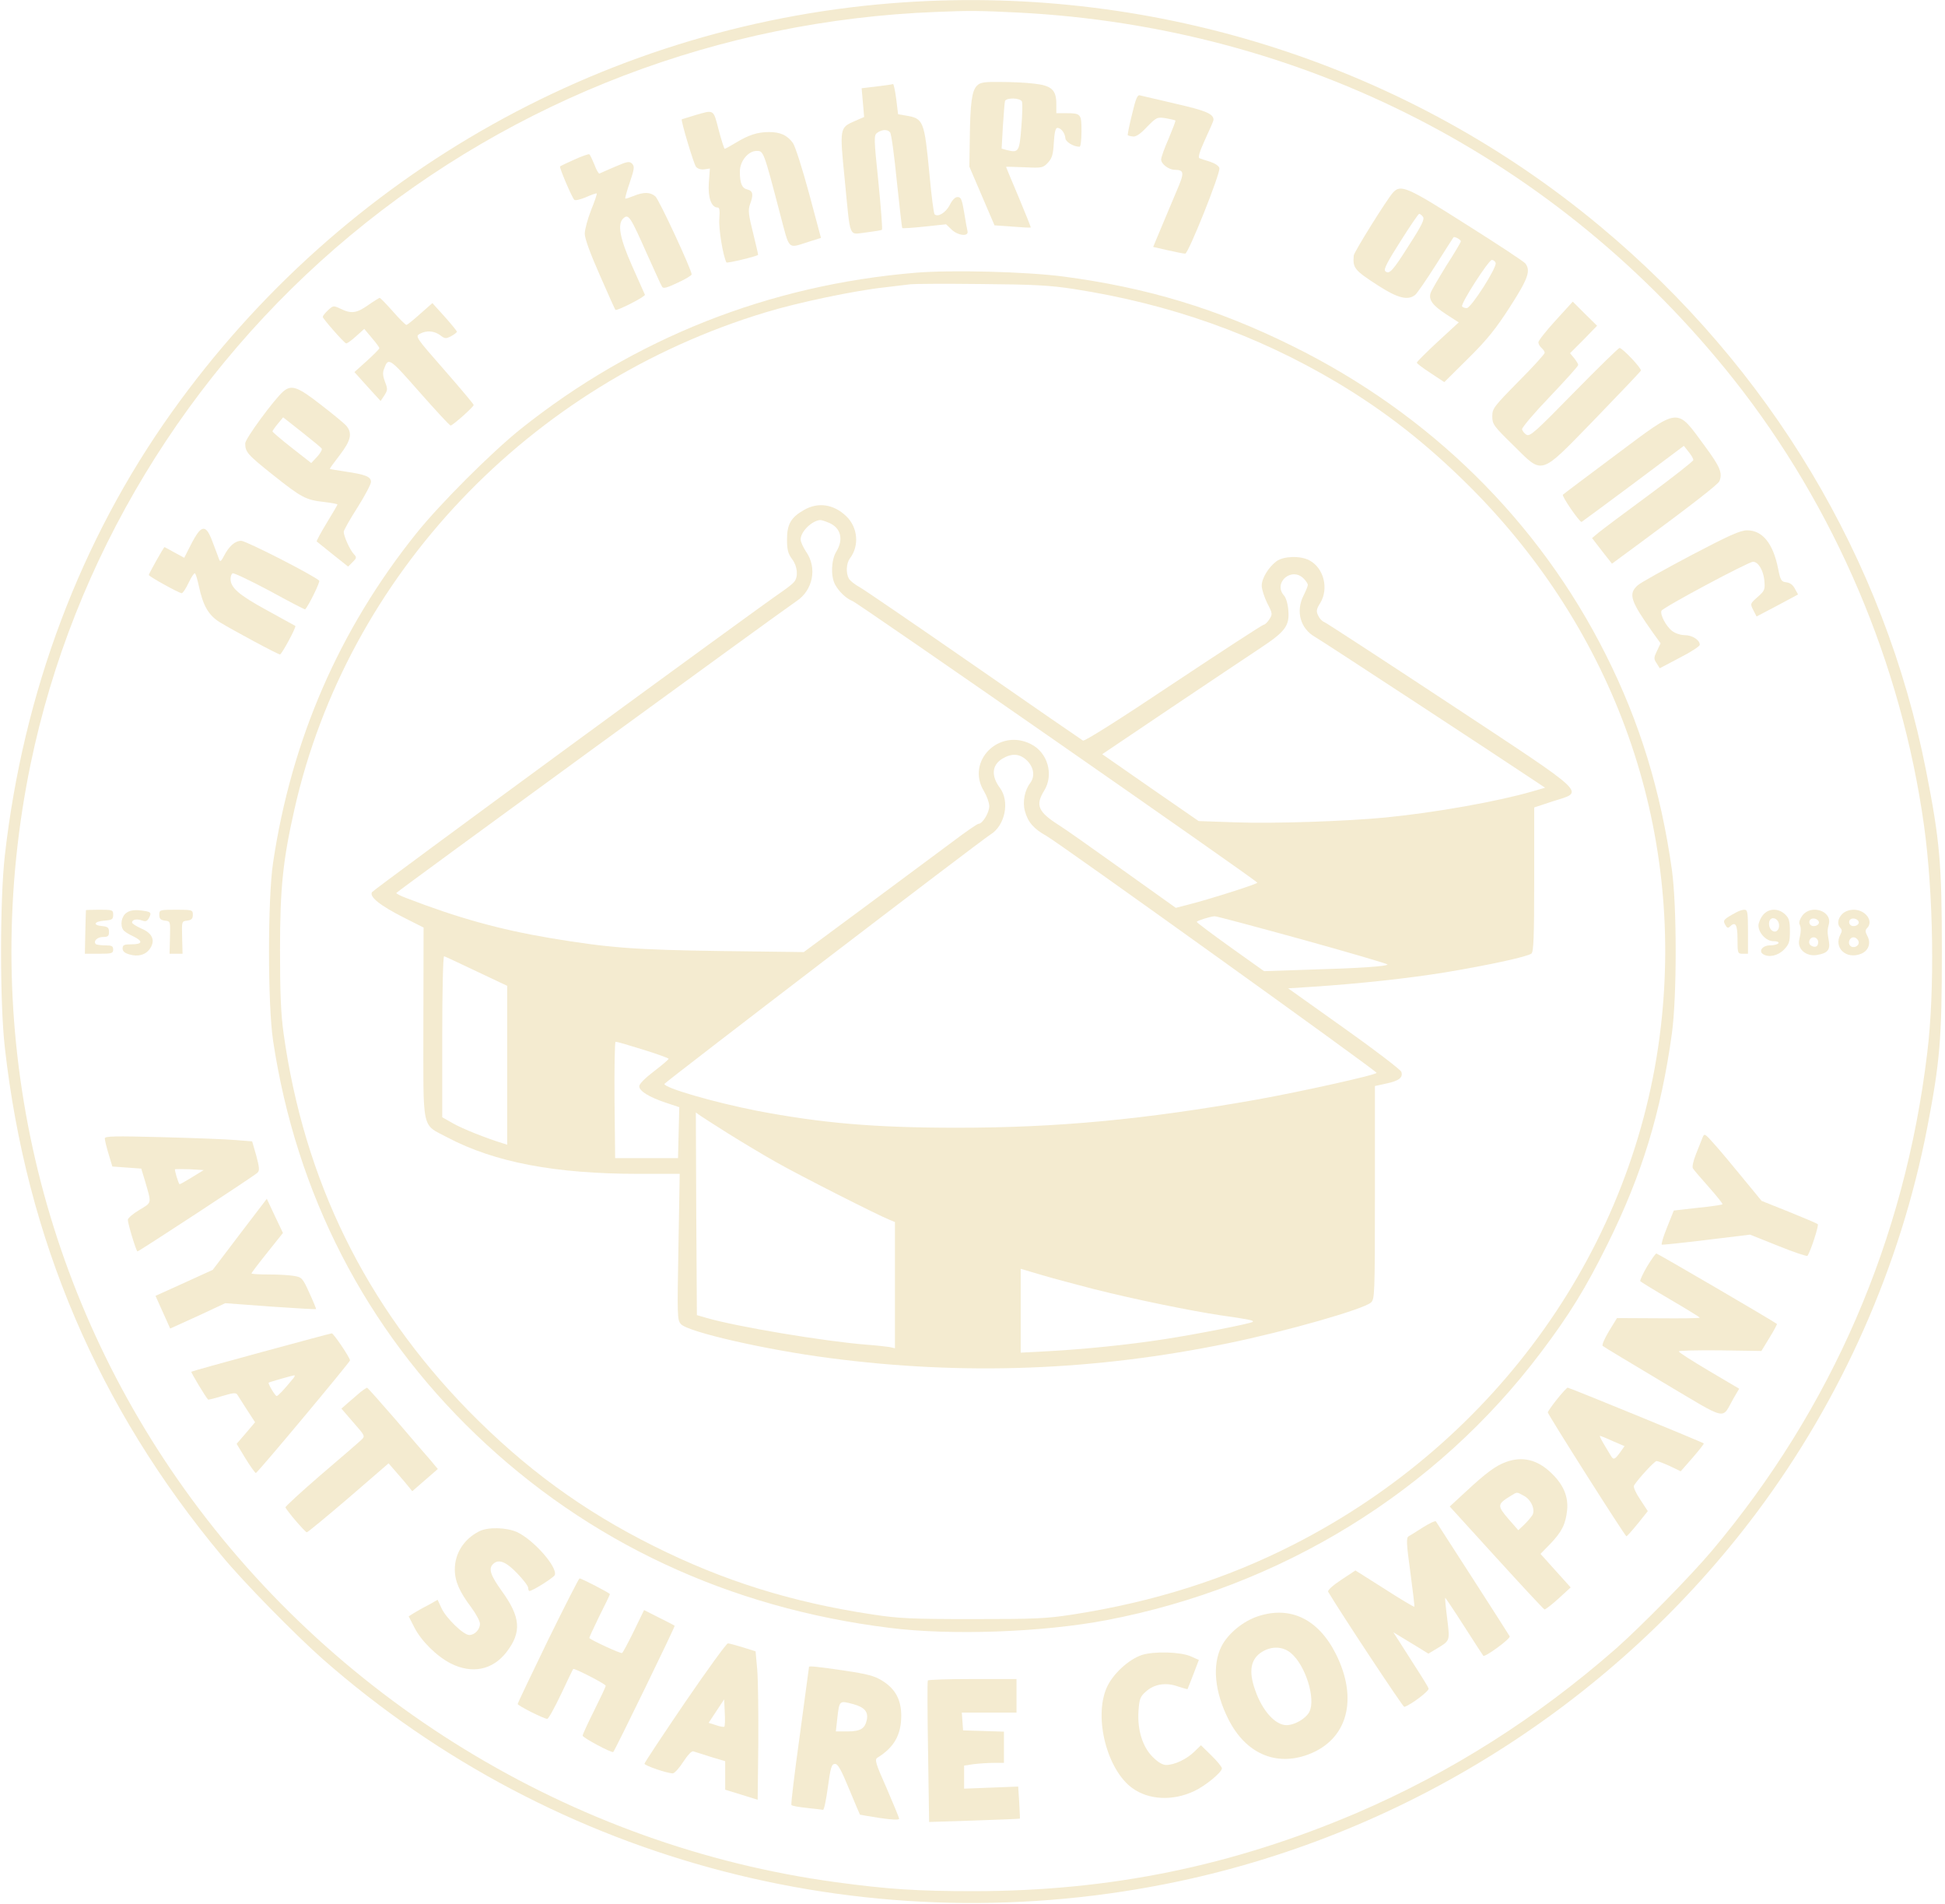
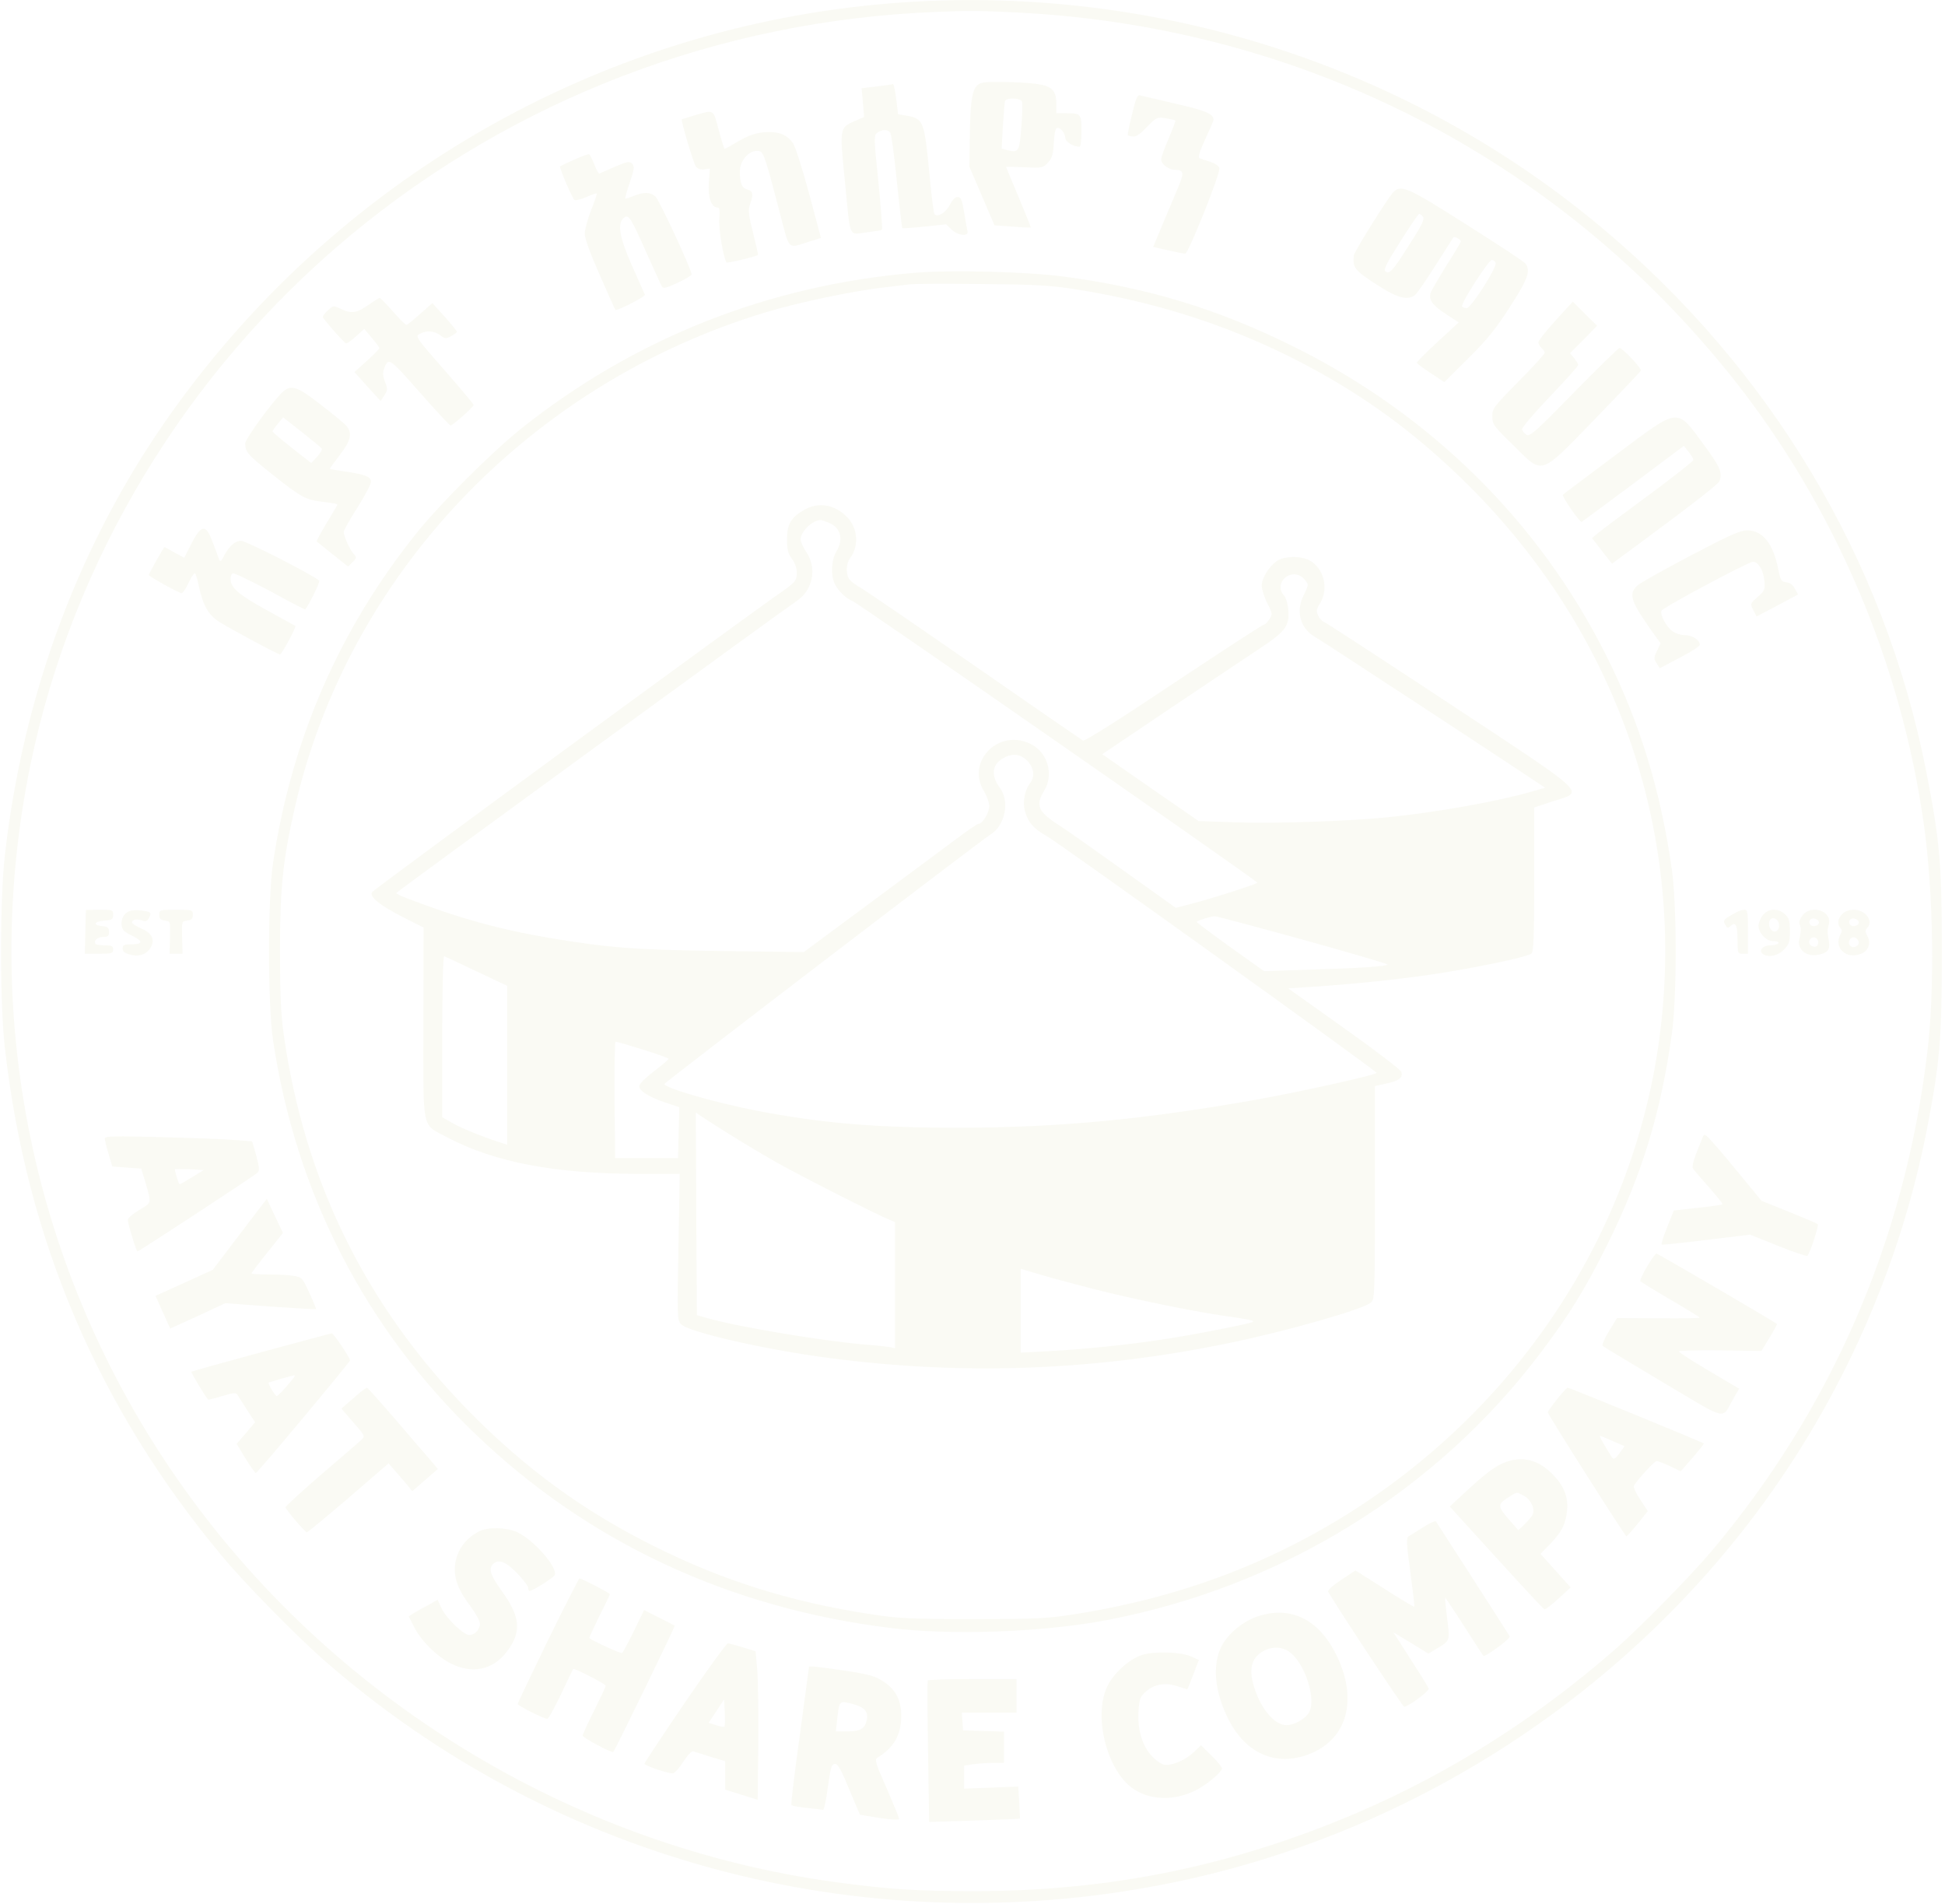
<svg xmlns="http://www.w3.org/2000/svg" version="1.0" width="928pt" height="908pt" viewBox="0 0 928 908" preserveAspectRatio="xMidYMid meet">
-   <g transform="translate(0,908) scale(0.1,-0.1)" fill="#f4ebd0" stroke="none">
+   <g transform="translate(0,908) scale(0.1,-0.1)" fill="#fafaf4" stroke="none">
    <path d="M4315 9069 c-1397 -93 -2678 -809 -3495 -1955 -436 -611 -709 -1337 -797 -2116 -24 -213 -24 -703 0 -915 103 -915 446 -1719 1036 -2426 101 -123 351 -377 481 -492 1113 -978 2628 -1370 4089 -1059 1097 234 2084 865 2753 1759 405 542 685 1174 813 1834 61 316 70 424 70 841 0 423 -10 531 -75 862 -199 1012 -745 1923 -1555 2598 -917 765 -2112 1150 -3320 1069z m545 -49 c1357 -70 2576 -696 3412 -1750 482 -609 800 -1355 908 -2129 45 -324 52 -786 15 -1086 -107 -889 -455 -1693 -1027 -2373 -103 -122 -334 -357 -458 -467 -379 -332 -790 -592 -1237 -784 -593 -253 -1177 -373 -1828 -373 -270 0 -408 9 -658 43 -1259 171 -2414 878 -3140 1922 -694 997 -946 2225 -701 3412 202 976 745 1873 1527 2523 784 651 1763 1025 2792 1065 163 7 210 6 395 -3z" />
    <path d="M4661 8671 c-24 -24 -32 -83 -34 -256 l-2 -130 60 -140 60 -140 85 -6 c47 -4 86 -6 88 -4 1 1 -25 66 -58 145 -33 78 -60 143 -60 144 0 1 39 0 88 -2 84 -4 88 -3 112 22 20 22 25 40 28 96 3 48 8 70 17 70 17 0 36 -24 38 -49 1 -18 39 -41 68 -41 5 0 9 33 9 74 0 83 -2 86 -76 86 l-44 0 0 44 c0 67 -23 88 -106 97 -38 5 -111 8 -161 8 -79 1 -96 -2 -112 -18z m215 -76 c3 -8 2 -63 -3 -122 -9 -117 -13 -123 -69 -109 l-25 7 6 107 c4 59 8 113 10 120 6 17 74 16 81 -3z" />
    <path d="M4225 8673 c-16 -2 -49 -6 -72 -9 l-42 -5 6 -68 6 -69 -46 -20 c-71 -31 -71 -34 -47 -275 29 -295 17 -265 102 -256 38 5 73 10 76 13 3 3 -5 106 -17 228 -22 212 -22 223 -5 235 23 16 49 17 61 1 6 -7 20 -112 32 -233 13 -121 24 -222 26 -223 2 -2 50 1 106 7 l103 11 26 -25 c31 -30 84 -35 76 -7 -2 9 -10 50 -16 90 -10 60 -15 72 -31 72 -12 0 -26 -14 -38 -39 -19 -36 -57 -59 -72 -43 -4 4 -15 88 -24 187 -25 261 -28 270 -115 284 l-35 6 -9 73 c-5 39 -12 71 -15 71 -3 -1 -19 -4 -36 -6z" />
    <path d="M5401 8534 c-13 -52 -22 -97 -20 -99 2 -2 13 -5 24 -6 14 -3 36 12 67 45 46 47 49 48 90 42 23 -4 44 -9 46 -11 2 -2 -13 -40 -32 -86 -20 -45 -36 -90 -36 -100 0 -21 36 -49 65 -49 46 -1 47 -13 9 -101 -19 -46 -53 -125 -74 -176 l-38 -91 70 -16 c39 -9 76 -16 83 -16 15 0 168 382 163 408 -2 10 -20 22 -43 30 -22 7 -45 14 -52 17 -8 3 0 31 27 90 22 47 40 89 40 93 0 29 -36 44 -180 77 -85 20 -162 38 -171 40 -12 4 -20 -15 -38 -91z" />
    <path d="M3315 8530 c-33 -10 -61 -19 -62 -19 -6 -3 57 -214 68 -227 8 -9 23 -14 39 -12 l27 4 -5 -68 c-5 -70 12 -118 42 -118 9 0 11 -14 8 -55 -4 -45 18 -178 34 -207 3 -5 141 28 151 36 1 1 -10 48 -24 105 -22 87 -24 109 -15 135 18 48 15 65 -12 72 -26 6 -36 29 -36 86 0 49 40 98 80 98 33 0 33 1 111 -297 49 -184 33 -169 145 -134 l51 16 -57 213 c-32 118 -66 225 -77 240 -27 37 -60 52 -114 52 -55 0 -98 -14 -160 -52 -25 -15 -49 -28 -51 -28 -3 0 -16 41 -29 90 -26 101 -21 97 -114 70z" />
    <path d="M2741 8319 c-36 -16 -67 -31 -69 -33 -4 -5 56 -147 68 -159 4 -5 29 1 55 12 27 12 50 20 52 18 2 -3 -10 -38 -27 -80 -16 -41 -30 -92 -30 -112 0 -23 26 -94 72 -198 39 -89 72 -163 74 -165 5 -8 144 63 141 72 -3 6 -30 68 -61 137 -60 135 -72 203 -40 229 23 20 33 4 108 -165 37 -82 70 -156 75 -163 6 -10 23 -5 74 19 37 17 67 35 67 40 0 22 -155 356 -173 372 -24 21 -56 22 -104 2 -20 -8 -38 -14 -40 -12 -1 2 8 37 22 77 22 65 23 76 11 89 -13 13 -23 11 -83 -15 -37 -16 -70 -30 -73 -32 -4 -1 -15 18 -24 43 -10 24 -21 47 -24 49 -4 2 -36 -9 -71 -25z" />
    <path d="M6646 8161 c-29 -32 -186 -284 -187 -300 -5 -60 3 -70 116 -143 93 -60 142 -73 177 -45 8 6 53 71 98 142 45 72 84 131 85 133 5 5 35 -11 35 -19 0 -5 -31 -57 -69 -116 -37 -60 -71 -118 -75 -130 -11 -33 9 -60 75 -103 l59 -38 -100 -92 c-55 -51 -100 -96 -100 -100 0 -4 30 -27 66 -50 l65 -43 115 114 c91 90 132 142 199 246 86 134 99 171 73 206 -7 9 -134 93 -282 186 -283 180 -313 193 -350 152z m143 -115 c9 -11 -4 -39 -64 -132 -80 -127 -97 -146 -116 -127 -8 8 11 45 73 142 45 72 86 131 89 131 4 0 12 -6 18 -14z m347 -220 c8 -20 -117 -216 -138 -216 -9 0 -19 4 -22 8 -8 13 126 221 142 222 7 0 15 -6 18 -14z" />
    <path d="M4370 7779 c-701 -58 -1342 -312 -1885 -745 -141 -113 -386 -358 -499 -499 -367 -458 -595 -982 -683 -1570 -26 -172 -26 -678 0 -850 110 -730 441 -1374 968 -1879 535 -513 1207 -827 1974 -922 293 -37 730 -21 1035 37 833 159 1572 614 2071 1276 137 181 215 308 319 518 165 333 255 629 307 1005 24 176 24 606 0 780 -53 376 -153 704 -315 1026 -320 638 -840 1150 -1497 1474 -360 178 -692 278 -1093 331 -178 23 -532 32 -702 18z m755 -78 c457 -71 869 -217 1253 -445 231 -138 428 -292 633 -496 694 -693 1024 -1624 913 -2580 -121 -1045 -780 -1973 -1751 -2468 -321 -164 -668 -274 -1053 -334 -129 -20 -181 -22 -480 -22 -293 0 -353 3 -477 22 -385 58 -711 160 -1043 326 -339 169 -615 371 -886 647 -490 502 -783 1098 -881 1799 -13 95 -17 191 -17 400 0 294 14 427 69 670 252 1115 1119 2029 2248 2370 150 46 426 104 567 119 52 6 109 13 125 15 17 2 167 3 335 1 252 -2 329 -6 445 -24z" />
    <path d="M3836 6647 c-62 -35 -81 -68 -81 -140 0 -50 5 -68 24 -94 26 -34 31 -84 10 -109 -6 -8 -30 -27 -53 -43 -145 -99 -1953 -1424 -1961 -1437 -14 -22 38 -64 153 -122 l93 -47 -1 -456 c0 -528 -11 -478 116 -546 225 -118 512 -173 912 -173 l195 0 -6 -348 c-6 -332 -6 -349 12 -369 35 -38 408 -123 711 -162 640 -84 1265 -60 1900 71 278 57 645 162 681 194 18 16 19 36 19 525 l0 508 55 12 c61 13 80 29 71 56 -4 10 -126 104 -273 208 l-267 190 109 7 c231 15 467 41 639 69 211 35 394 75 413 90 10 9 13 79 13 354 l0 343 88 29 c153 49 185 19 -489 464 -320 211 -590 387 -600 391 -11 4 -24 18 -30 32 -10 20 -8 31 10 59 42 69 17 168 -52 204 -44 23 -122 20 -156 -4 -39 -29 -71 -82 -71 -117 0 -17 12 -54 26 -83 26 -50 26 -53 10 -78 -9 -14 -21 -25 -26 -25 -6 0 -199 -126 -431 -280 -254 -170 -425 -278 -432 -273 -7 4 -239 164 -517 357 -277 192 -524 361 -547 374 -24 13 -48 32 -53 42 -15 27 -12 73 5 96 46 60 38 148 -17 201 -60 58 -135 69 -202 30z m119 -61 c57 -24 71 -79 35 -138 -24 -39 -27 -116 -6 -156 18 -34 54 -68 83 -79 26 -9 1932 -1335 1932 -1344 1 -6 -228 -79 -327 -104 l-62 -16 -258 184 c-141 101 -277 197 -302 212 -97 62 -111 94 -68 163 47 76 17 182 -63 222 -152 78 -312 -82 -224 -225 13 -22 25 -54 25 -71 0 -31 -32 -84 -51 -84 -6 0 -61 -38 -122 -84 -62 -46 -247 -183 -412 -306 l-300 -222 -395 5 c-415 6 -534 15 -816 62 -242 41 -440 96 -686 191 -27 10 -48 21 -47 24 0 5 1844 1349 1909 1392 79 52 100 159 46 236 -14 21 -26 47 -26 59 0 36 53 89 93 92 4 1 23 -5 42 -13z m2265 -266 c11 -11 20 -25 20 -30 0 -6 -9 -28 -20 -50 -39 -76 -16 -159 55 -199 26 -14 900 -587 1043 -683 l54 -36 -59 -17 c-165 -48 -460 -101 -703 -125 -185 -18 -538 -30 -717 -23 l-174 6 -230 159 -230 160 328 221 c180 121 372 249 426 285 118 78 140 106 134 179 -2 30 -11 61 -20 71 -55 61 35 140 93 82z m-1319 -869 c32 -33 38 -75 14 -107 -26 -34 -37 -90 -25 -133 14 -53 42 -85 103 -119 58 -32 1570 -1117 1575 -1130 3 -9 -356 -89 -573 -128 -537 -95 -949 -134 -1429 -134 -393 0 -647 22 -955 81 -204 40 -442 109 -441 128 1 7 1513 1164 1556 1190 69 42 93 157 45 222 -43 58 -39 109 12 140 46 27 83 24 118 -10z m1312 -853 c224 -62 407 -116 407 -119 0 -9 -134 -18 -377 -25 l-212 -7 -160 114 c-88 63 -160 117 -161 121 0 5 57 24 85 27 6 1 193 -49 418 -111z m-3939 -152 l146 -69 0 -379 0 -379 -22 7 c-81 25 -191 69 -235 94 l-53 30 0 386 c0 221 4 384 9 382 5 -1 75 -34 155 -72z m793 -373 c68 -21 123 -41 123 -44 0 -4 -31 -30 -70 -60 -41 -31 -70 -60 -70 -71 0 -23 47 -52 128 -79 l63 -21 -3 -121 -3 -122 -150 0 -150 0 -3 278 c-1 152 1 277 5 277 5 1 63 -16 130 -37z m408 -401 c61 -38 162 -99 226 -135 110 -63 495 -258 545 -277 l24 -10 0 -301 0 -301 -27 6 c-16 2 -64 8 -108 11 -203 16 -621 86 -765 128 l-45 13 -3 483 -2 484 22 -16 c13 -9 73 -47 133 -85z m1745 -742 c190 -48 458 -103 605 -125 133 -19 159 -24 152 -31 -7 -8 -278 -61 -423 -83 -166 -26 -384 -48 -551 -57 l-133 -7 0 200 0 200 98 -29 c53 -16 167 -46 252 -68z" />
    <path d="M1756 7624 c-54 -38 -80 -42 -131 -17 -34 16 -35 16 -60 -7 -14 -13 -25 -27 -25 -32 0 -8 99 -121 111 -126 4 -2 25 13 47 33 l40 36 36 -43 c20 -23 36 -45 36 -49 0 -4 -27 -31 -60 -61 l-59 -53 62 -69 63 -69 18 27 c16 25 16 31 3 64 -10 26 -12 45 -5 61 21 58 24 56 170 -110 77 -87 143 -159 148 -159 10 0 110 89 110 98 0 4 -63 79 -140 167 -136 155 -139 160 -118 172 33 18 69 15 98 -6 22 -17 27 -18 52 -5 15 8 28 18 28 22 -1 4 -27 36 -59 72 l-58 64 -59 -52 c-32 -29 -61 -52 -65 -52 -4 0 -34 29 -65 65 -32 36 -60 65 -63 64 -3 -1 -28 -16 -55 -35z" />
    <path d="M7422 7551 c-45 -49 -82 -96 -82 -104 0 -8 7 -20 15 -27 8 -7 15 -17 15 -23 0 -6 -56 -68 -125 -137 -118 -120 -125 -129 -125 -166 0 -38 7 -47 99 -137 146 -144 123 -151 391 124 118 122 217 226 219 231 4 11 -88 108 -102 108 -5 0 -103 -96 -217 -212 -182 -186 -210 -212 -227 -202 -10 6 -19 18 -21 26 -1 8 58 78 133 156 74 78 135 145 135 151 0 5 -9 19 -19 32 l-20 24 65 65 64 66 -58 57 -58 58 -82 -90z" />
    <path d="M1352 7213 c-44 -38 -182 -226 -182 -248 0 -42 11 -54 134 -152 136 -108 155 -118 244 -128 34 -4 62 -9 62 -12 0 -2 -23 -42 -52 -89 -28 -46 -49 -86 -47 -87 2 -2 37 -30 77 -62 l73 -58 21 21 c20 20 21 23 5 40 -18 20 -47 84 -47 105 0 7 29 59 65 115 36 57 65 112 65 123 0 25 -26 35 -120 49 -41 6 -75 12 -76 13 -2 1 20 31 47 66 53 69 61 104 32 139 -10 12 -65 57 -122 101 -110 86 -140 97 -179 64z m183 -273 c3 -5 -7 -23 -22 -39 l-28 -30 -92 72 c-51 40 -92 75 -93 79 0 3 12 20 26 37 l25 30 89 -70 c49 -39 92 -74 95 -79z" />
    <path d="M7708 6909 c-134 -100 -247 -185 -251 -189 -7 -6 78 -130 89 -130 1 0 112 82 245 181 l243 182 23 -29 c13 -16 23 -33 22 -39 0 -5 -95 -80 -210 -165 -116 -85 -225 -167 -242 -181 l-31 -26 47 -61 48 -61 117 86 c275 203 390 293 396 308 15 39 3 68 -70 167 -138 187 -115 189 -426 -43z" />
    <path d="M948 6543 c-9 -10 -28 -42 -42 -71 l-27 -53 -46 25 c-25 14 -47 26 -48 26 -4 0 -75 -127 -75 -133 0 -7 145 -87 157 -87 5 0 20 22 33 50 13 27 26 47 30 45 4 -2 12 -30 19 -62 20 -93 46 -138 99 -171 62 -38 279 -155 288 -154 8 0 79 131 73 136 -2 1 -63 35 -136 75 -132 72 -173 107 -173 149 0 12 4 24 10 27 5 3 85 -35 177 -84 91 -50 168 -90 169 -88 16 16 73 132 67 137 -28 26 -349 190 -372 190 -30 0 -59 -26 -84 -75 -11 -22 -17 -26 -21 -15 -3 8 -16 44 -30 80 -25 69 -42 82 -68 53z" />
    <path d="M8065 6429 c-126 -67 -240 -130 -252 -142 -45 -41 -34 -74 76 -229 l34 -47 -17 -36 c-16 -33 -16 -38 -2 -59 l15 -24 95 50 c53 27 96 55 96 62 0 23 -36 46 -72 46 -20 0 -46 9 -60 20 -29 22 -58 78 -51 96 5 15 415 234 437 234 25 0 49 -40 54 -88 4 -45 2 -50 -32 -80 -36 -32 -36 -32 -21 -62 l16 -31 99 52 99 53 -15 27 c-9 18 -23 29 -41 31 -24 3 -28 9 -39 64 -24 122 -75 184 -148 184 -33 0 -86 -24 -271 -121z" />
    <path d="M410 4738 c0 -2 -2 -49 -3 -106 l-2 -102 68 0 c60 0 67 2 67 20 0 17 -7 20 -38 20 -21 0 -41 3 -45 6 -13 14 7 34 34 34 24 0 29 4 29 24 0 21 -6 25 -32 28 -47 4 -40 22 10 26 37 3 42 6 42 28 0 23 -3 24 -65 24 -36 0 -65 -1 -65 -2z" />
    <path d="M603 4725 c-23 -16 -31 -58 -15 -81 4 -7 24 -20 46 -30 50 -24 47 -39 -7 -39 -35 0 -42 -3 -42 -20 0 -13 10 -22 32 -28 42 -13 79 -2 99 28 26 39 11 73 -41 95 -25 11 -45 24 -45 29 0 14 22 19 47 10 18 -7 25 -4 34 12 14 27 9 30 -43 36 -30 3 -50 -1 -65 -12z" />
    <path d="M760 4716 c0 -19 6 -25 27 -28 26 -3 26 -3 24 -80 l-2 -78 31 0 31 0 -2 78 c-2 77 -2 77 24 80 21 3 27 9 27 28 0 23 -2 24 -80 24 -78 0 -80 -1 -80 -24z" />
    <path d="M8285 4728 c-61 -33 -66 -38 -54 -59 8 -16 14 -18 22 -10 27 27 37 11 37 -59 0 -68 1 -70 25 -70 l25 0 0 105 c0 93 -2 105 -17 105 -10 0 -27 -6 -38 -12z" />
    <path d="M8411 4714 c-12 -15 -21 -37 -21 -49 0 -36 37 -75 71 -75 18 0 28 -4 24 -10 -3 -5 -21 -10 -40 -10 -35 0 -56 -27 -33 -42 27 -17 70 -8 99 21 25 26 29 37 29 88 0 49 -4 63 -23 81 -33 31 -80 29 -106 -4z m77 -43 c4 -28 -17 -45 -35 -29 -14 11 -17 40 -6 52 14 14 38 0 41 -23z" />
    <path d="M8600 4713 c-12 -16 -18 -33 -14 -42 8 -18 8 -33 -2 -77 -8 -43 35 -78 84 -70 51 8 65 24 58 65 -8 47 -8 52 0 83 15 62 -84 95 -126 41z m78 -30 c5 -17 -26 -29 -40 -15 -6 6 -7 15 -3 22 9 14 37 9 43 -7z m-3 -97 c0 -22 -14 -29 -34 -17 -19 12 -6 43 16 39 10 -2 18 -12 18 -22z" />
    <path d="M8790 4720 c-22 -22 -26 -50 -9 -67 8 -8 8 -17 0 -31 -34 -64 28 -121 99 -92 36 15 48 51 29 86 -10 19 -10 27 -1 36 33 33 -7 88 -63 88 -22 0 -43 -8 -55 -20z m78 -37 c5 -17 -26 -29 -40 -15 -6 6 -7 15 -3 22 9 14 37 9 43 -7z m0 -96 c4 -20 -25 -34 -40 -19 -15 15 -1 44 19 40 10 -2 19 -11 21 -21z" />
    <path d="M8122 3650 c-6 -14 -19 -49 -31 -78 -12 -30 -18 -59 -14 -65 3 -7 38 -47 76 -90 38 -43 68 -80 65 -82 -3 -3 -56 -11 -118 -17 l-114 -13 -32 -80 c-18 -44 -29 -81 -25 -83 4 -1 101 9 215 23 l206 25 135 -54 c74 -30 137 -51 139 -47 17 27 55 146 49 151 -5 4 -66 30 -138 59 l-130 52 -88 107 c-48 59 -109 132 -136 162 -49 55 -49 55 -59 30z" />
    <path d="M500 3649 c0 -8 8 -41 18 -74 l18 -60 69 -5 69 -5 17 -56 c33 -114 35 -104 -26 -141 -30 -18 -55 -39 -55 -47 0 -19 40 -151 46 -151 7 0 557 360 572 375 11 10 10 24 -5 81 l-20 69 -76 6 c-42 4 -200 10 -352 14 -229 6 -275 5 -275 -6z m415 -186 c-31 -19 -57 -34 -59 -32 -6 8 -24 67 -21 71 2 1 33 1 70 0 l67 -4 -57 -35z" />
    <path d="M1144 3192 l-129 -170 -136 -62 -137 -62 35 -78 35 -78 132 60 131 61 215 -16 c118 -8 216 -14 218 -12 1 1 -13 36 -32 77 -32 71 -36 75 -73 81 -21 4 -75 7 -120 7 -46 0 -83 2 -83 5 0 3 34 48 75 99 l75 94 -39 82 -38 81 -129 -169z" />
    <path d="M7858 3037 c-20 -34 -34 -65 -32 -69 2 -3 67 -43 144 -88 77 -45 140 -84 140 -86 0 -3 -89 -4 -197 -3 l-198 1 -38 -62 c-21 -35 -35 -66 -30 -71 4 -4 134 -82 288 -174 317 -188 277 -179 336 -76 l27 46 -144 85 c-79 47 -144 88 -144 93 0 4 89 6 197 5 l197 -3 39 64 c21 34 37 64 35 65 -24 18 -569 336 -575 336 -4 0 -24 -28 -45 -63z" />
    <path d="M1246 2629 c-181 -49 -331 -91 -333 -93 -3 -3 68 -121 80 -133 2 -1 32 6 67 17 50 15 66 17 72 7 4 -6 25 -39 46 -72 l39 -60 -44 -52 -44 -51 43 -71 c24 -39 46 -69 49 -68 10 3 449 529 449 537 0 13 -79 130 -87 129 -5 0 -156 -41 -337 -90z m148 -131 c-39 -48 -68 -78 -74 -78 -7 0 -43 60 -38 64 4 3 109 33 122 35 5 0 1 -9 -10 -21z" />
    <path d="M1720 2439 c-13 -11 -39 -34 -58 -50 l-33 -29 57 -66 c56 -64 57 -65 38 -83 -10 -10 -97 -85 -192 -166 -95 -82 -171 -152 -170 -156 6 -16 93 -118 102 -119 4 0 94 74 199 164 l191 165 39 -45 c22 -25 48 -55 57 -67 l17 -21 61 53 61 53 -35 42 c-20 22 -95 110 -167 194 -72 83 -133 152 -136 152 -3 -1 -17 -10 -31 -21z" />
    <path d="M7429 2405 c-24 -30 -44 -59 -44 -63 0 -10 369 -592 375 -591 3 0 27 27 54 60 l48 60 -36 55 c-21 31 -34 60 -30 67 19 31 98 117 108 117 6 0 34 -11 63 -24 l52 -25 57 65 c31 36 55 66 53 68 -6 6 -641 266 -649 266 -4 0 -27 -25 -51 -55z m266 -200 l56 -24 -22 -31 c-26 -35 -31 -36 -45 -12 -5 9 -20 34 -33 55 -12 20 -20 37 -17 37 3 0 31 -11 61 -25z" />
    <path d="M7187 2106 c-50 -18 -95 -51 -191 -140 l-79 -73 222 -244 c122 -134 225 -245 230 -247 4 -1 34 22 66 51 l59 54 -72 80 -72 80 45 46 c57 59 75 96 82 162 7 67 -19 126 -81 183 -64 59 -133 75 -209 48z m82 -161 c35 -17 57 -65 43 -92 -6 -10 -23 -30 -39 -46 l-29 -27 -48 55 c-53 62 -52 69 9 107 36 22 30 21 64 3z" />
    <path d="M6790 1794 c-30 -19 -61 -39 -69 -43 -12 -7 -11 -33 8 -171 12 -89 21 -164 19 -165 -2 -2 -66 36 -142 85 l-139 88 -68 -45 c-41 -27 -66 -50 -62 -57 69 -115 357 -550 363 -549 31 9 121 77 116 88 -2 7 -30 53 -62 102 -31 48 -68 106 -81 127 l-25 39 38 -23 c22 -13 59 -36 84 -51 l45 -28 35 21 c70 42 68 37 55 145 -7 54 -11 99 -10 101 1 1 42 -60 90 -135 49 -76 90 -140 92 -142 7 -9 132 82 126 93 -14 24 -347 541 -352 548 -3 4 -31 -9 -61 -28z" />
    <path d="M2285 1774 c-72 -37 -115 -105 -115 -181 0 -57 23 -108 79 -182 22 -30 41 -65 41 -77 0 -28 -25 -54 -51 -54 -28 0 -112 82 -133 129 l-18 39 -46 -26 c-26 -13 -57 -31 -70 -39 l-22 -14 26 -51 c33 -66 107 -139 175 -174 102 -51 200 -31 266 55 73 95 67 167 -23 291 -54 75 -64 106 -42 128 26 26 61 13 115 -43 29 -30 53 -61 53 -70 0 -8 3 -15 6 -15 15 0 116 64 121 76 14 38 -101 168 -180 205 -52 23 -141 25 -182 3z" />
    <path d="M2614 1254 c-79 -163 -144 -299 -144 -303 0 -8 125 -71 141 -71 6 0 35 53 66 118 30 64 56 118 58 120 5 5 155 -72 155 -80 0 -5 -25 -58 -55 -118 -30 -60 -55 -114 -55 -120 0 -10 139 -84 146 -78 9 9 296 599 293 602 -2 2 -36 20 -75 39 l-71 36 -49 -101 c-27 -55 -52 -102 -56 -104 -6 -4 -142 59 -156 71 -2 2 20 48 47 104 28 55 51 103 51 106 0 5 -135 75 -145 75 -3 0 -71 -133 -151 -296z" />
    <path d="M6004 1370 c-72 -23 -145 -83 -176 -144 -45 -89 -33 -217 33 -348 82 -163 226 -226 381 -168 187 70 240 263 132 479 -83 166 -216 231 -370 181z m155 -176 c70 -58 120 -219 88 -281 -17 -32 -70 -63 -109 -63 -53 0 -115 68 -149 166 -33 92 -22 150 33 184 46 28 99 26 137 -6z" />
    <path d="M3268 958 c-106 -156 -193 -287 -193 -292 0 -9 108 -46 135 -46 8 0 31 25 50 55 21 32 40 53 48 50 7 -2 44 -14 82 -26 l70 -21 0 -68 0 -68 78 -24 77 -24 3 266 c1 146 -1 305 -5 354 l-8 88 -60 19 c-33 10 -65 19 -72 19 -7 0 -99 -127 -205 -282z m188 -115 c-2 -3 -21 0 -40 7 l-35 11 37 56 37 56 3 -62 c2 -35 1 -65 -2 -68z" />
    <path d="M5449 1185 c-64 -21 -141 -92 -169 -157 -62 -142 2 -391 122 -478 78 -57 193 -63 295 -15 54 25 133 90 133 109 0 6 -22 34 -50 61 l-50 49 -32 -31 c-37 -36 -95 -63 -134 -63 -17 0 -39 13 -64 38 -49 49 -74 129 -68 220 4 57 8 68 35 92 40 36 95 45 152 25 24 -8 45 -14 47 -13 1 2 14 34 28 71 l26 68 -38 17 c-50 22 -175 25 -233 7z" />
    <path d="M3860 1128 c0 -2 -20 -149 -44 -327 -25 -179 -43 -328 -40 -332 2 -4 35 -10 74 -14 38 -4 73 -8 77 -9 5 0 15 49 23 109 13 95 18 110 34 110 14 0 29 -27 67 -119 27 -66 51 -121 52 -123 2 -1 44 -8 95 -16 62 -9 92 -10 92 -3 -1 6 -28 72 -60 146 -53 119 -58 136 -43 145 79 49 113 109 113 200 0 77 -29 129 -91 167 -36 23 -71 32 -179 48 -128 19 -170 23 -170 18z m212 -178 c53 -15 71 -36 64 -74 -9 -43 -31 -56 -94 -56 l-54 0 7 63 c10 86 9 85 77 67z" />
    <path d="M4427 1063 c-3 -5 -2 -158 1 -341 l5 -334 216 7 c119 4 217 8 217 9 1 0 -1 35 -3 77 l-5 76 -129 -5 -129 -5 0 55 0 55 46 7 c26 3 69 6 95 6 l49 0 0 75 0 74 -97 3 -98 3 -3 43 -3 42 130 0 131 0 0 80 0 80 -209 0 c-116 0 -212 -3 -214 -7z" />
  </g>
</svg>
